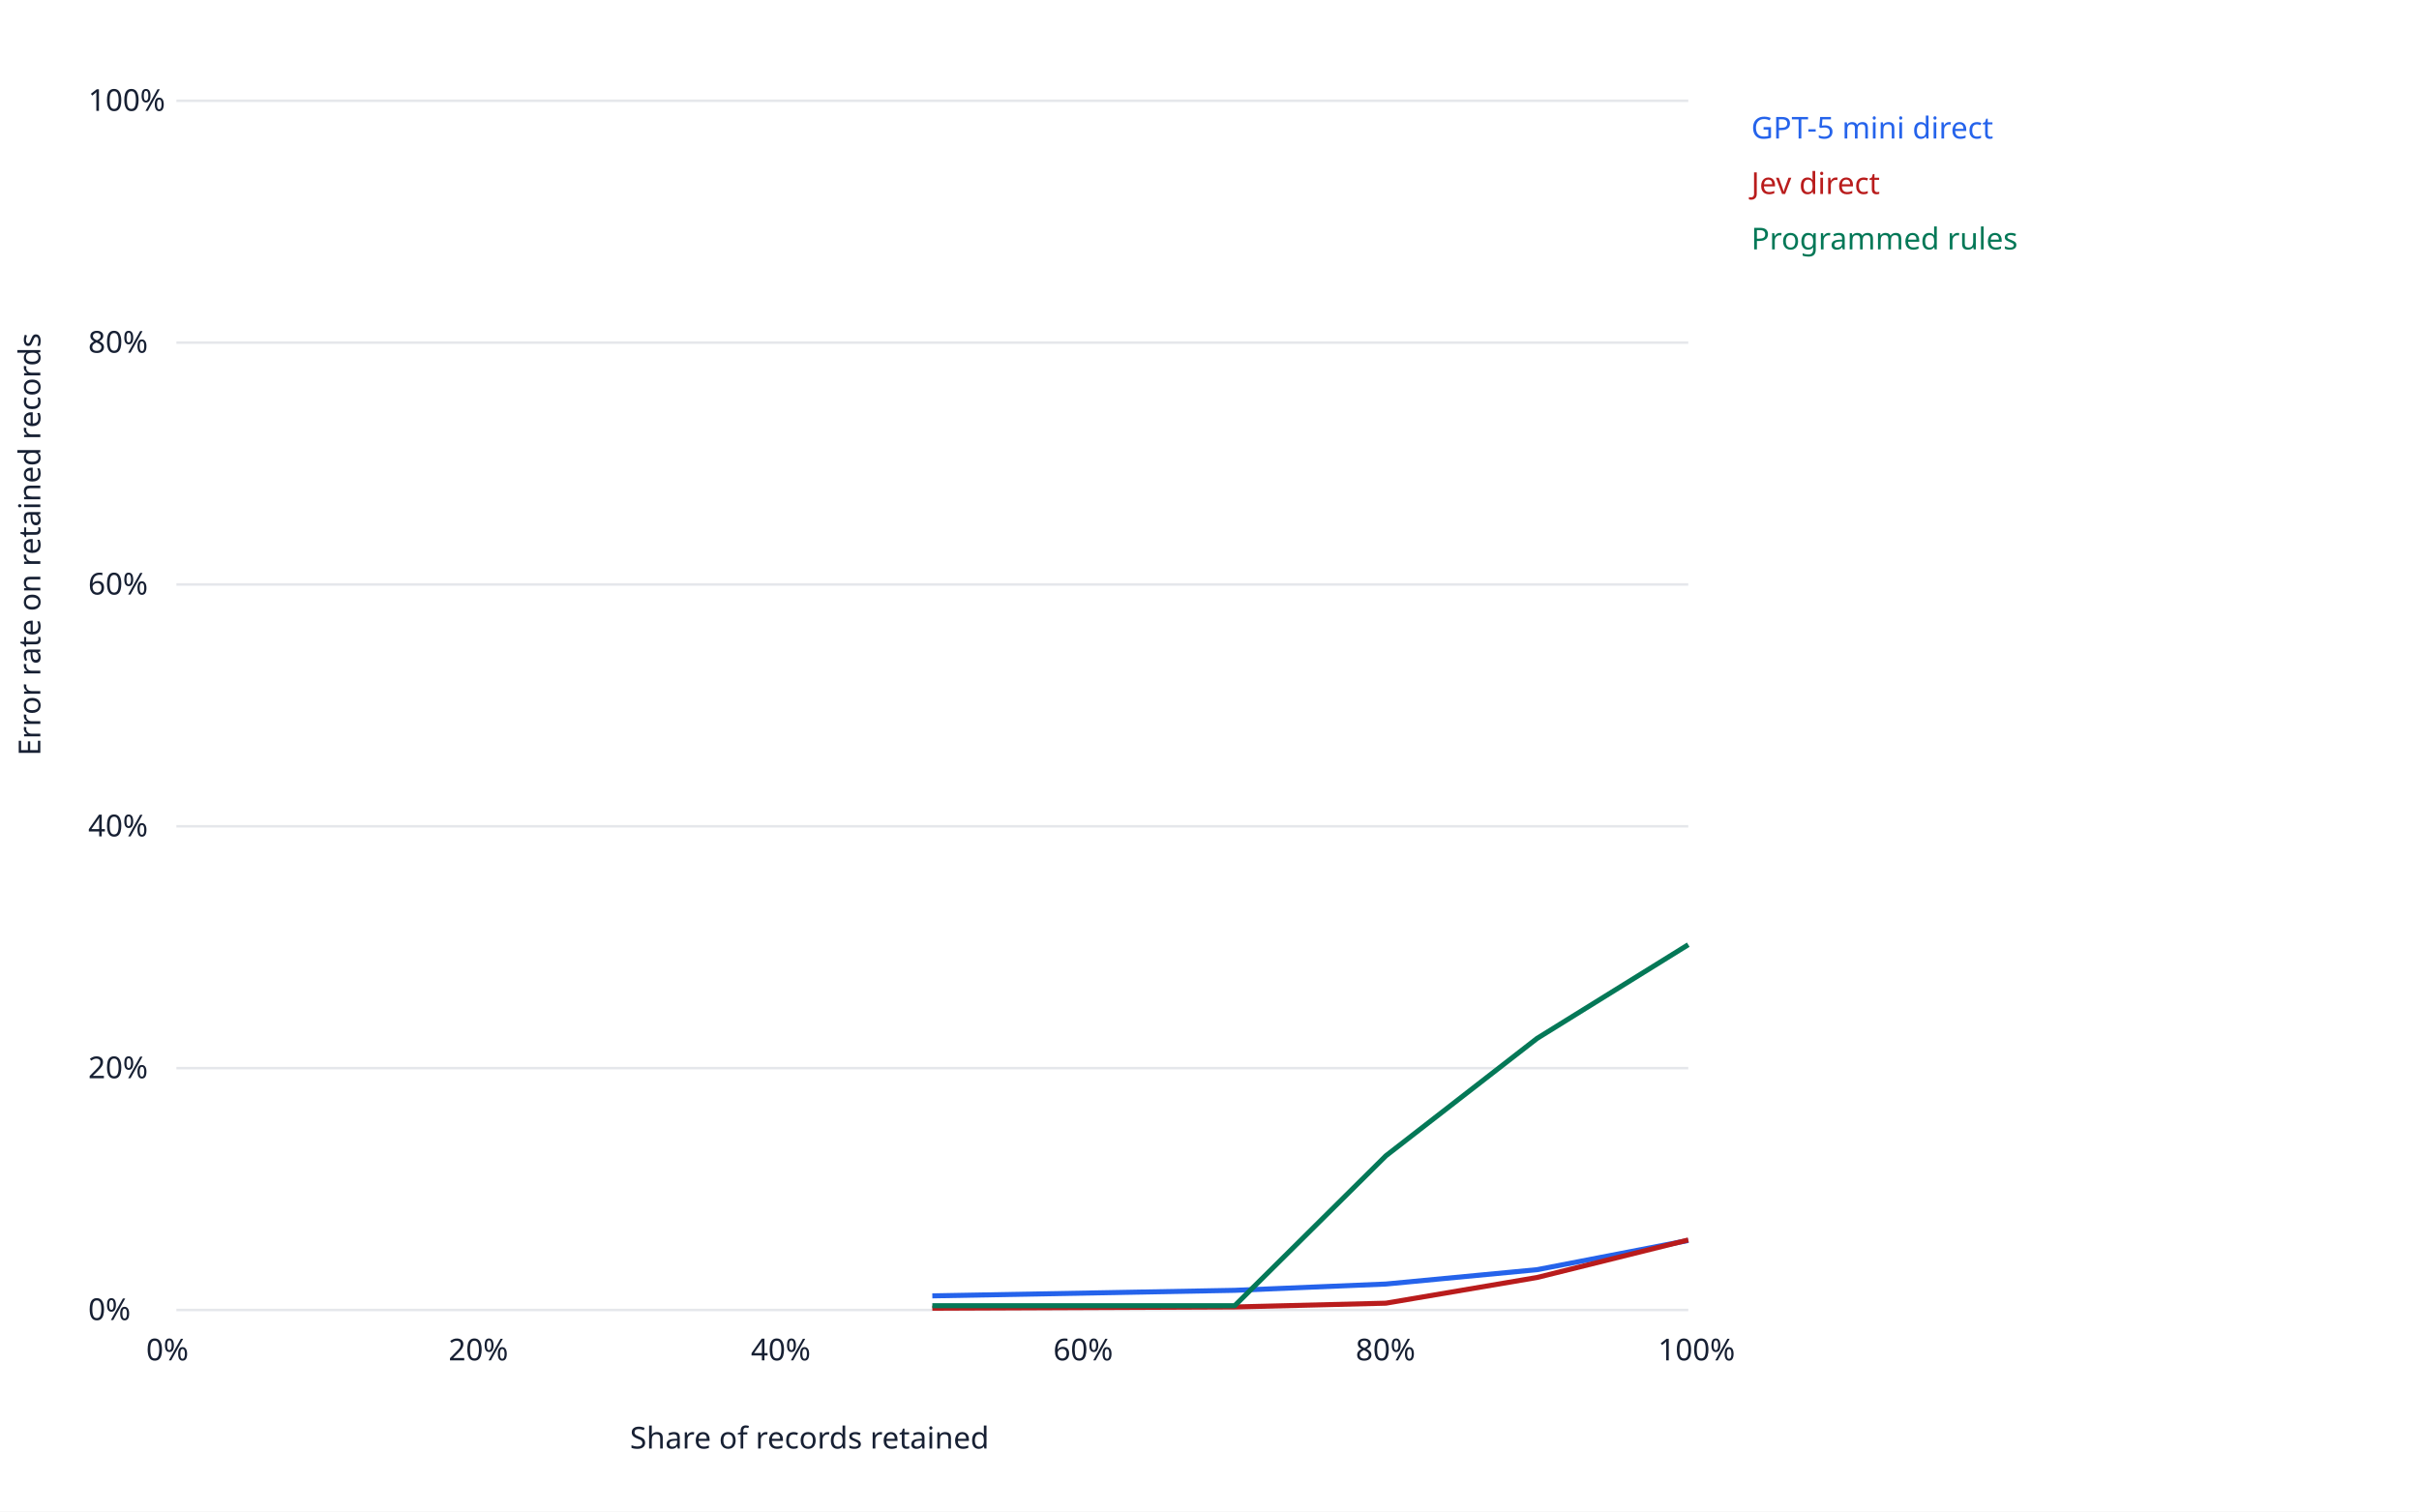
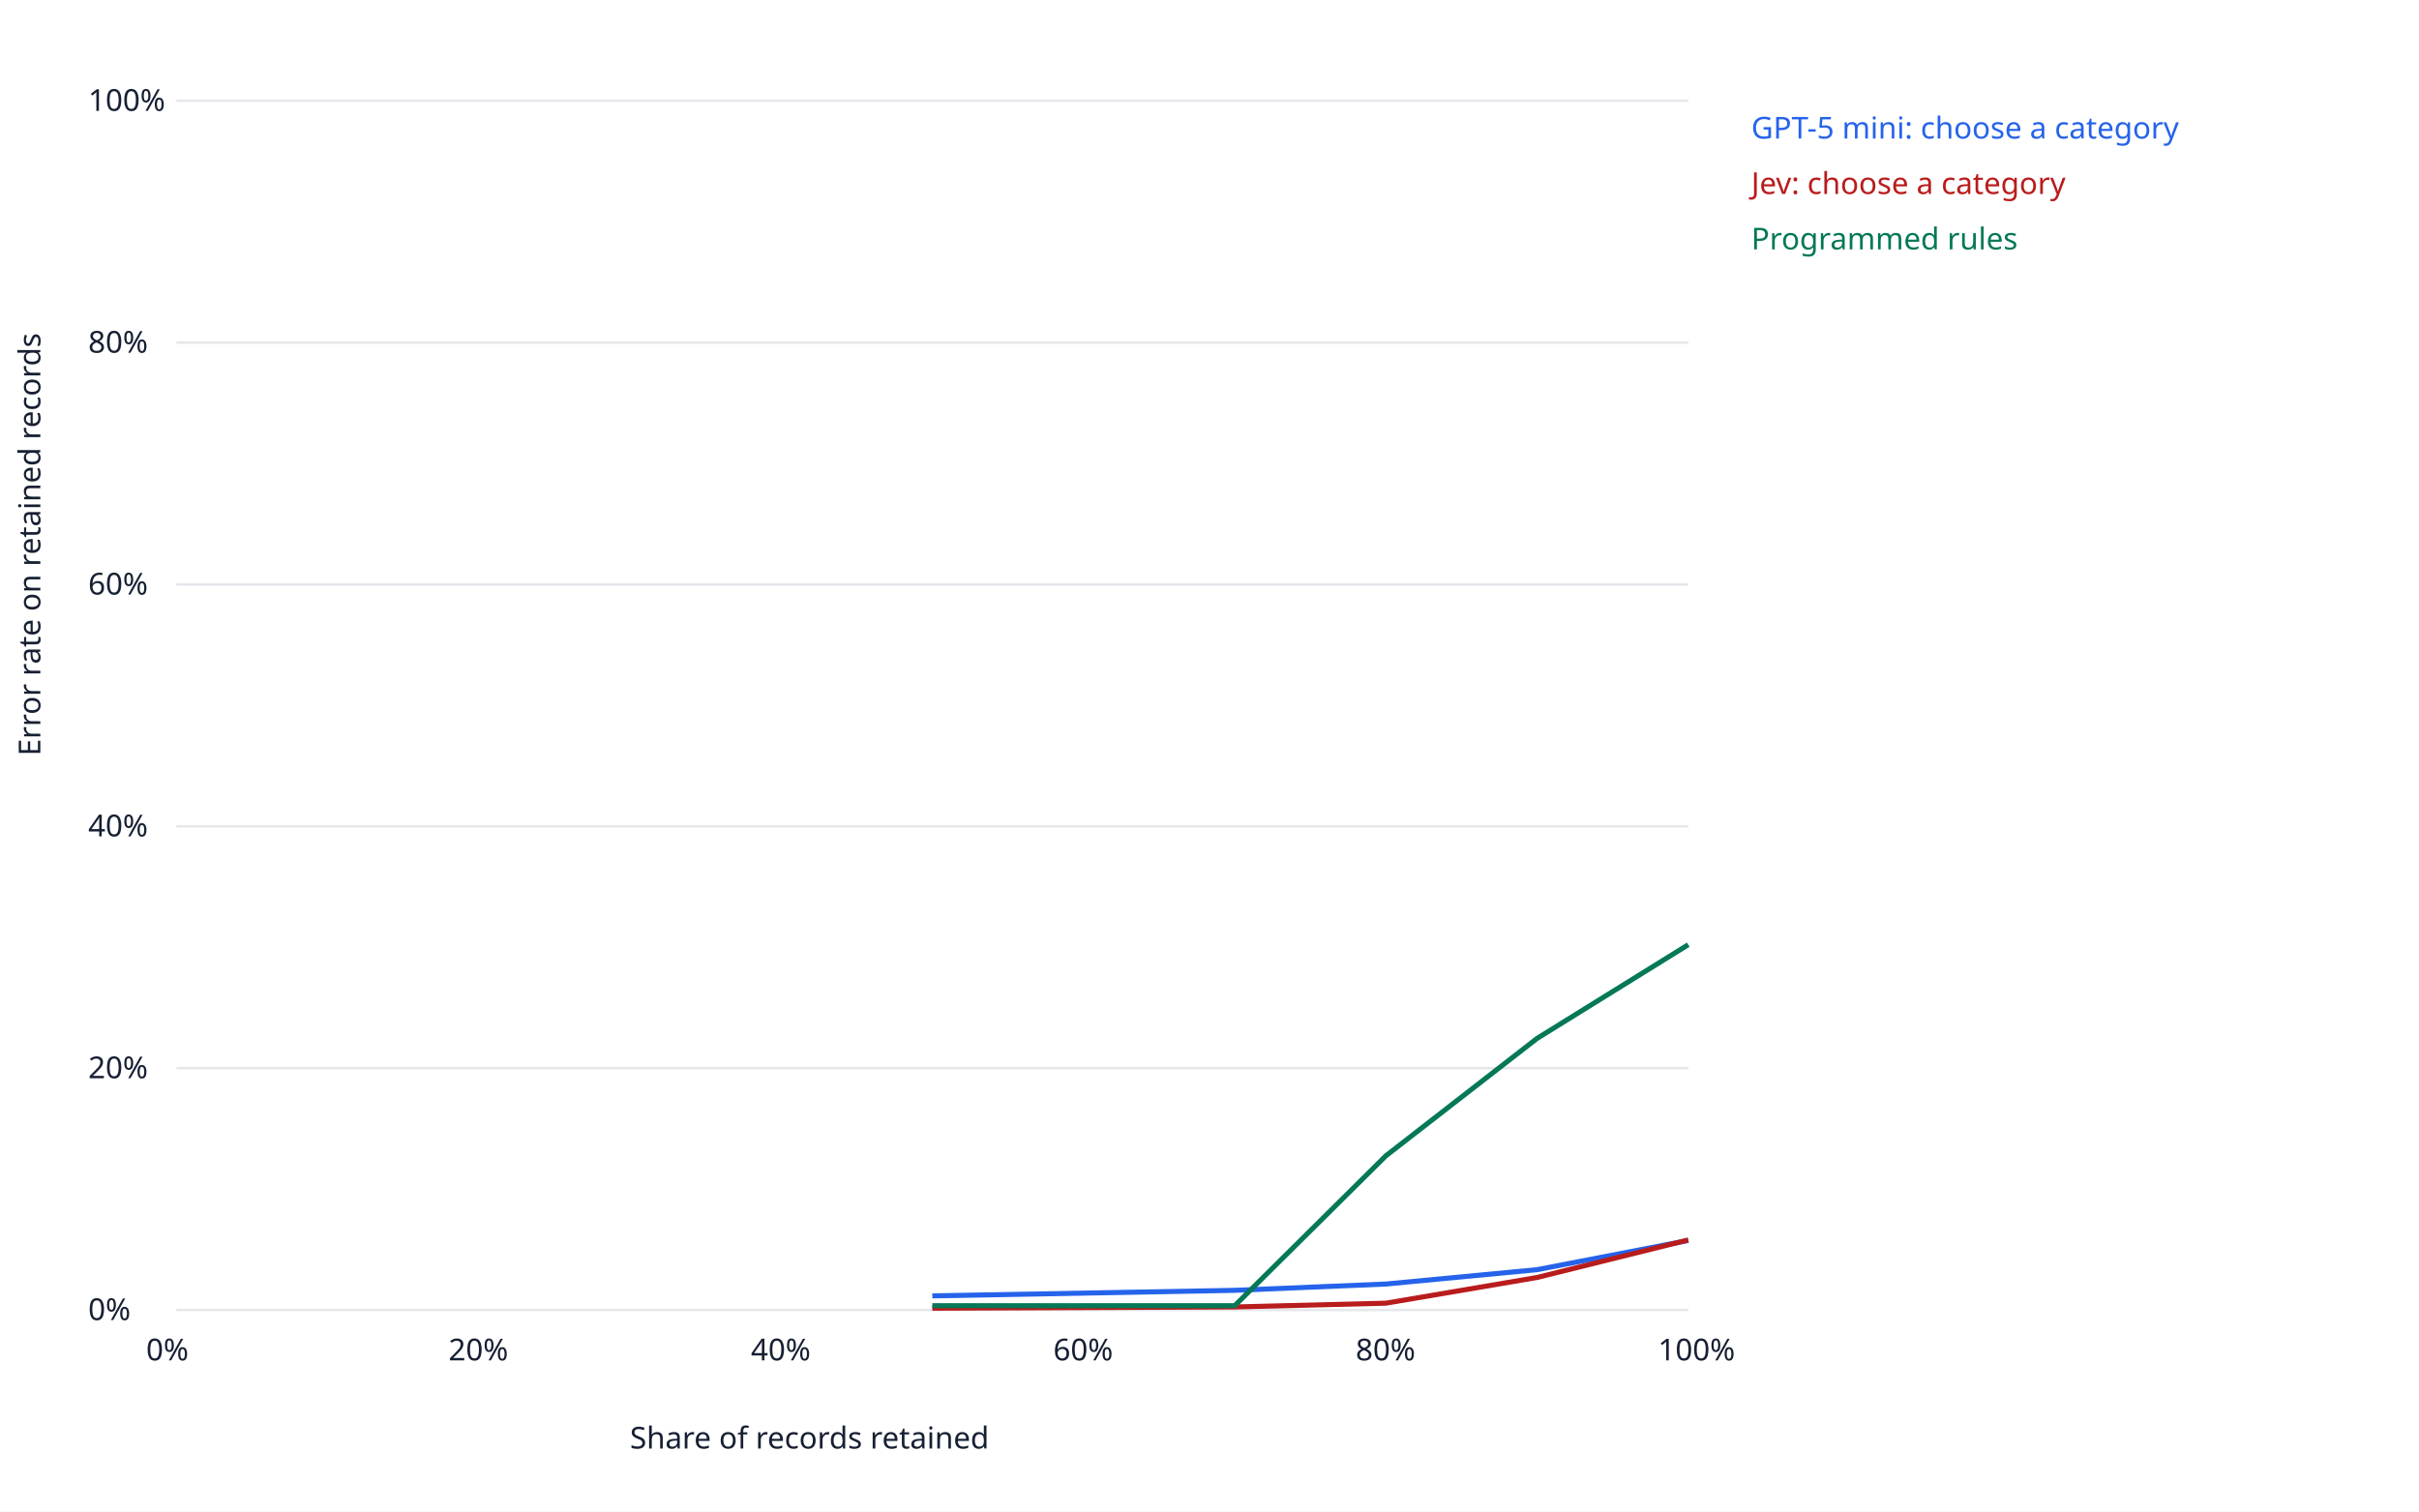
<svg xmlns="http://www.w3.org/2000/svg" width="960" height="600" viewBox="0 0 960 600" role="img" aria-label="Retained coverage versus error rate">
  <rect width="100%" height="100%" fill="white" />
  <style>text { font: 12px sans-serif; fill: #172033; }</style>
  <path d="M 70 40.0 H 670" stroke="#e5e7eb" />
  <text x="35" y="44.0">100%</text>
  <text x="58.0" y="540">0%</text>
  <path d="M 70 136.0 H 670" stroke="#e5e7eb" />
  <text x="35" y="140.0">80%</text>
  <text x="178.0" y="540">20%</text>
  <path d="M 70 232.0 H 670" stroke="#e5e7eb" />
  <text x="35" y="236.0">60%</text>
  <text x="298.0" y="540">40%</text>
  <path d="M 70 328.0 H 670" stroke="#e5e7eb" />
  <text x="35" y="332.0">40%</text>
  <text x="418.0" y="540">60%</text>
  <path d="M 70 424.0 H 670" stroke="#e5e7eb" />
  <text x="35" y="428.0">20%</text>
  <text x="538.0" y="540">80%</text>
  <path d="M 70 520.0 H 670" stroke="#e5e7eb" />
  <text x="35" y="524.0">0%</text>
  <text x="658.0" y="540">100%</text>
  <polyline points="370.0,514.4 490.0,512.2 550.0,509.7 610.0,504.0 670.0,492.4" fill="none" stroke="#2563eb" stroke-width="2" />
-   <text x="695" y="55" style="fill:#2563eb">GPT-5 mini direct</text>
+   <text x="695" y="55" style="fill:#2563eb">GPT-5 mini: choose a category</text>
  <polyline points="370.0,519.3 490.0,518.8 550.0,517.3 610.0,507.1 670.0,492.2" fill="none" stroke="#b91c1c" stroke-width="2" />
-   <text x="695" y="77" style="fill:#b91c1c">Jev direct</text>
+   <text x="695" y="77" style="fill:#b91c1c">Jev: choose a category</text>
  <polyline points="370.0,518.3 490.0,518.3 550.0,458.8 610.0,412.2 670.0,375.0" fill="none" stroke="#047857" stroke-width="2" />
  <text x="695" y="99" style="fill:#047857">Programmed rules</text>
  <text x="250" y="575">Share of records retained</text>
  <text x="16" y="300" transform="rotate(-90 16 300)">Error rate on retained records</text>
</svg>
